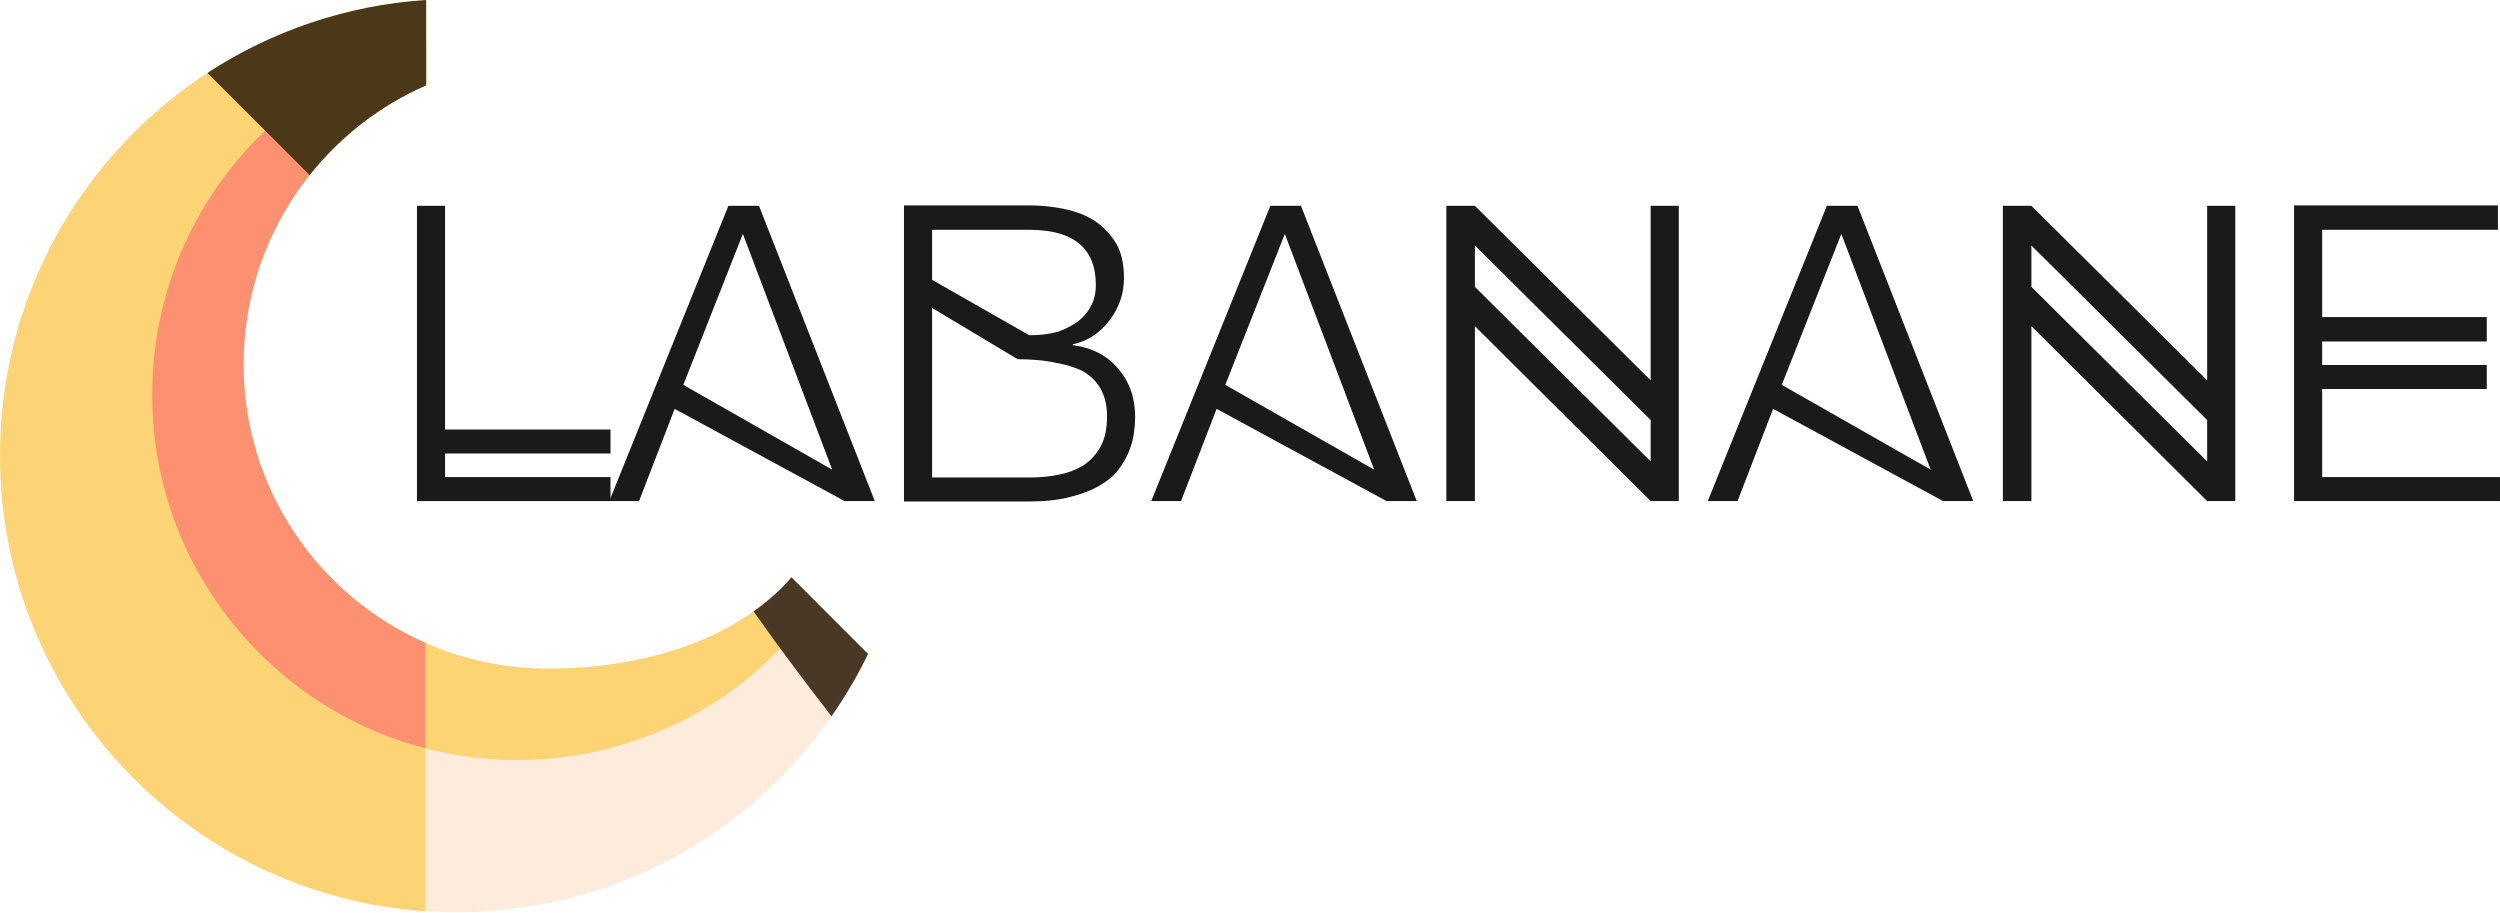
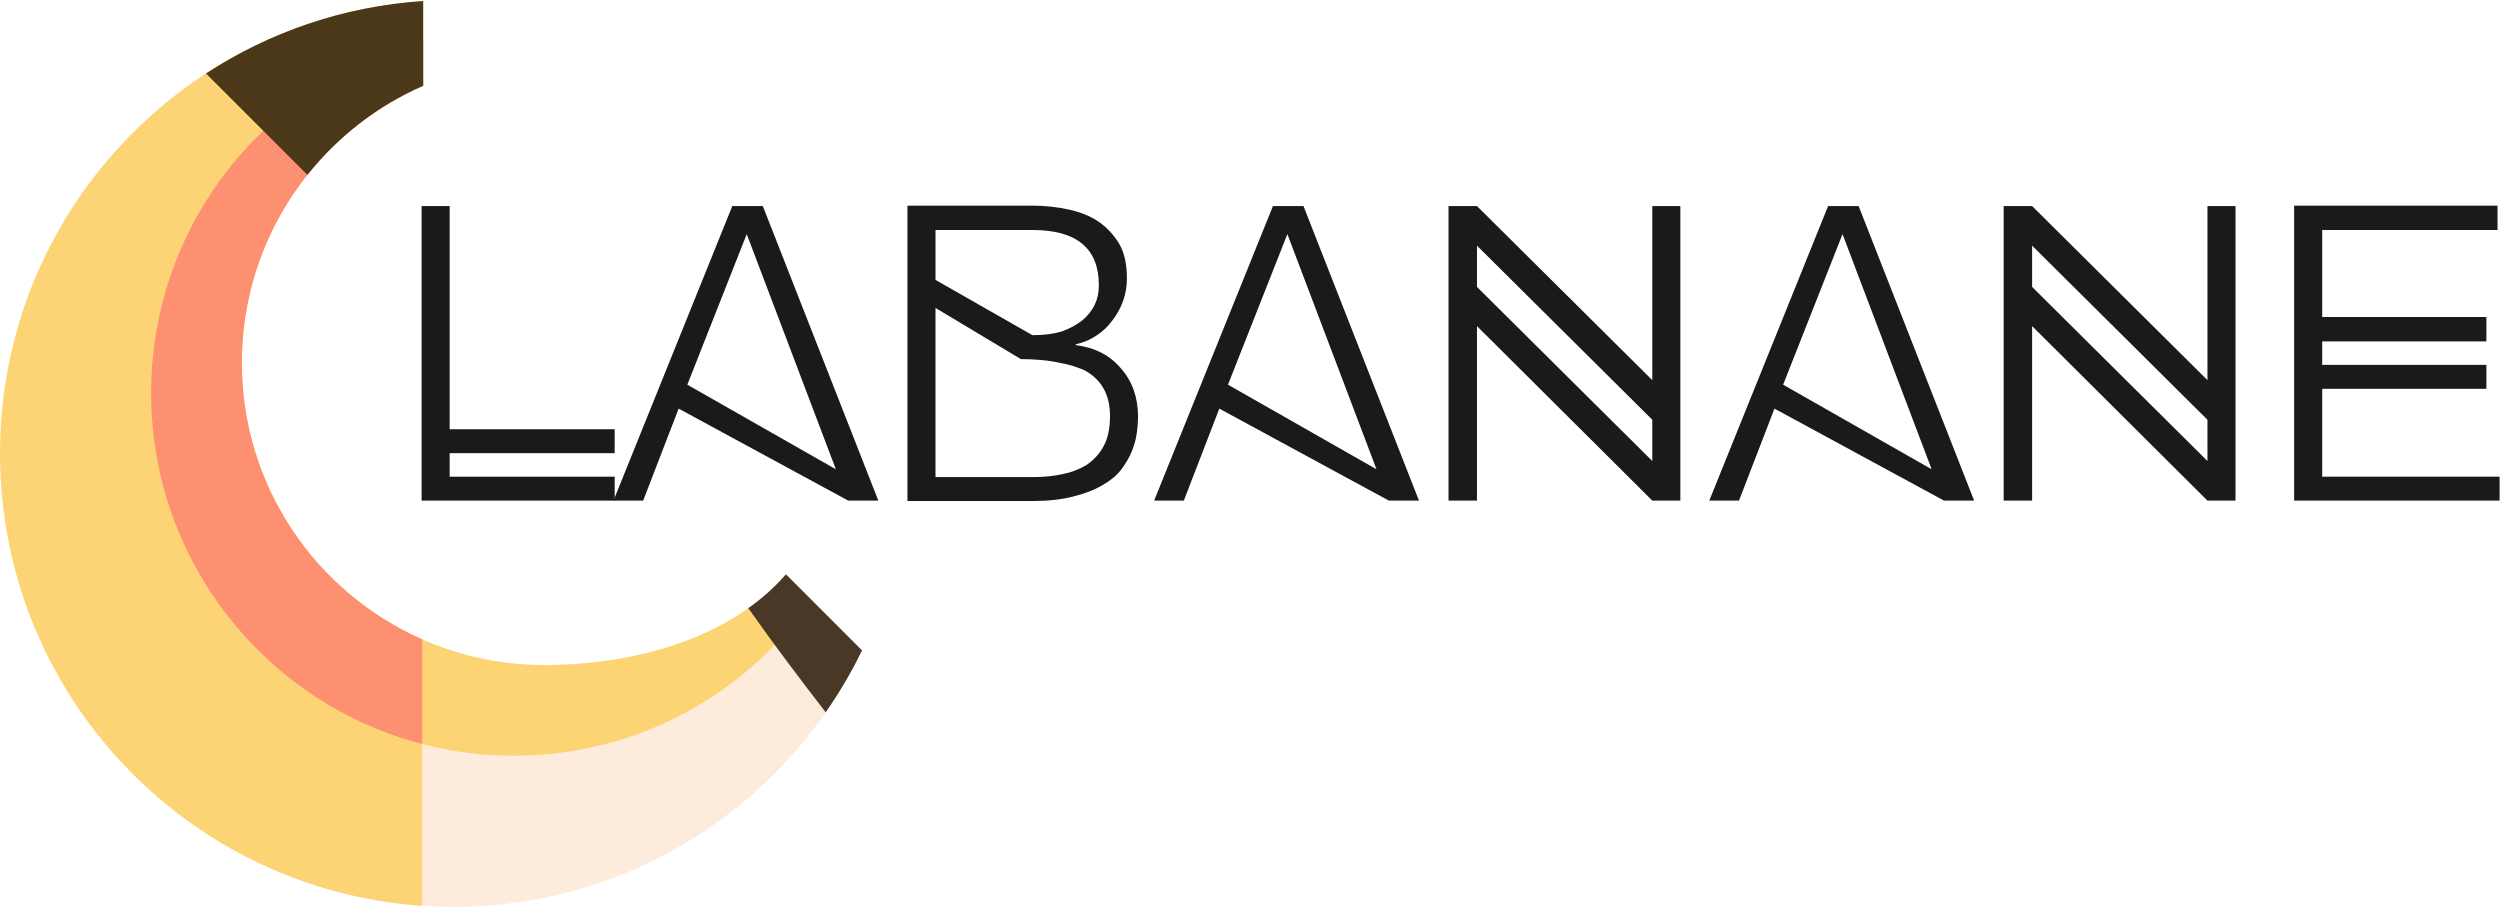
- <svg xmlns="http://www.w3.org/2000/svg" viewBox="0 0 821.221 299.656" width="821.221" height="299.656">
-   <path d="M260 189.656c-18.334 21.116-49.84 30-80 30-23.88 0-45.804-8.376-63-22.344v98.694c10.62 2.384 21.66 3.65 33 3.65 59.496 0 110.9-34.64 135.148-84.85L260 189.655z" fill="#fdebdb" />
-   <path d="M268.518 198.174L260 189.656c-18.334 21.116-49.84 30-80 30-23.88 0-45.804-8.376-63-22.344v40.026c15.984 7.882 33.973 12.318 53 12.318 40.8 0 76.837-20.366 98.518-51.482z" fill="#fdd473" />
-   <path d="M273.135 235.282c4.518-6.474 8.553-13.31 12.014-20.477L260 189.655c-3.66 4.217-7.858 7.93-12.455 11.195 9.03 12.786 16.483 22.6 25.59 34.432z" fill="#4a3827" />
-   <path d="M80 119.656c0-40.996 24.682-76.208 59.986-91.644V0C61.813 5.154 0 70.18 0 149.656c0 79.37 61.646 144.33 139.668 149.64V211.18C104.528 195.675 80 160.532 80 119.656z" fill="#fdd475" />
-   <path d="M80 119.656c0-40.996 24.682-76.208 59.986-91.644V13.44C88.236 26.767 50 73.746 50 129.656c0 55.795 38.08 102.692 89.668 116.13V211.18C104.528 195.676 80 160.534 80 119.657z" fill="#fd9071" />
-   <path d="M139.987 28.013V0c-26.397 1.74-50.924 10.316-71.84 23.962l33.544 33.545C111.797 44.8 124.92 34.6 139.988 28.013z" fill="#4a3818" />
-   <g style="line-height:125%;-inkscape-font-specification:'Hipstelvetica Light'" font-weight="300" font-size="135.844" font-family="Hipstelvetica" letter-spacing="0" word-spacing="0" fill="#1a1a1a">
-     <path d="M146.2 148.974v7.743h54.34v7.88h-63.576V67.603h9.237v73.49h54.34v7.88H146.2z" />
-     <path d="M249.322 67.603l38.036 96.993h-9.916l-55.832-30.293-11.683 30.293h-9.78l39.122-96.993h10.052zm24.044 86.67L244.024 76.84l-19.562 49.584 48.904 27.848zM338.107 67.468q5.977 0 11.682 1.222 5.84 1.223 9.916 3.94 4.21 2.852 6.928 7.335 2.58 4.347 2.58 11.41 0 3.94-1.22 7.337-1.224 3.532-3.533 6.52-2.173 2.99-5.297 5.027-2.99 2.036-6.792 2.85v.273q9.51 1.223 14.943 7.743 5.57 6.385 5.57 15.894 0 2.445-.408 5.298-.407 2.99-1.63 5.977-1.086 2.853-3.532 6.113-2.173 2.853-6.248 5.162-3.94 2.31-9.51 3.668-5.705 1.494-13.448 1.494h-41.16V67.468h41.16zm0 42.655q5.57 0 9.645-1.223 3.803-1.358 6.792-3.668 2.717-2.31 4.075-5.162t1.358-6.384q0-18.204-21.87-18.204h-31.925V91.92l31.924 18.203zm0 46.73q5.434 0 9.78-.95 4.348-.816 8.15-3.125 3.67-2.58 5.57-6.25 2.04-3.803 2.04-9.78 0-9.373-6.658-13.992-1.63-1.222-4.212-2.037-2.58-.952-5.705-1.496-2.99-.68-6.385-.95-3.26-.272-6.385-.272l-28.12-16.845v55.696h31.924zM427.352 67.603l38.037 96.993h-9.918l-55.832-30.293-11.682 30.293h-9.78L417.3 67.603h10.052zm24.045 86.67L422.054 76.84l-19.56 49.584 48.903 27.848zM551.457 67.603v96.993h-9.237l-57.734-57.462v57.462h-9.374V67.603h9.374l57.734 57.327V67.603h9.237zm-9.237 70.368l-57.734-57.325V94.23l57.734 57.325V137.97zM610.16 67.603l38.035 96.993h-9.916l-55.834-30.293-11.682 30.293h-9.78l39.122-96.993h10.053zm24.043 86.67L604.86 76.84l-19.56 49.584 48.903 27.848zM734.263 67.603v96.993h-9.237l-57.734-57.462v57.462h-9.373V67.603h9.372l57.734 57.327V67.603h9.237zm-9.237 70.368l-57.734-57.325V94.23l57.734 57.325V137.97zM821.22 156.717v7.88h-67.65v-97.13h66.972v8.015h-57.734v28.664h54.066v8.014h-54.066v7.744h54.066v7.88h-54.066v28.933h58.413z" />
+ <svg xmlns="http://www.w3.org/2000/svg" height="300" width="827" viewBox="0 0 827 300">
+   <g fill="#1a1a1a">
+     <path d="M148.748 149.91v7.777h54.587v7.915H139.47V68.164h9.278v73.828h54.587v7.916h-54.587z" />
+     <path d="M252.342 68.165l38.21 97.437h-9.96L224.5 135.17l-11.736 30.432h-9.825l39.303-97.437h10.1zm24.155 87.066L247.02 77.445l-19.652 49.81 49.13 27.977zM341.534 68.028q6.005 0 11.736 1.228 5.868 1.23 9.962 3.958 4.23 2.866 6.96 7.37 2.593 4.366 2.593 11.462 0 3.958-1.228 7.37-1.228 3.548-3.548 6.55-2.185 3.002-5.324 5.05-3.002 2.046-6.823 2.865v.274q9.553 1.228 15.01 7.78 5.597 6.413 5.597 15.965 0 2.456-.41 5.322-.41 3.002-1.637 6.004-1.092 2.866-3.55 6.14-2.182 2.867-6.276 5.187-3.958 2.32-9.553 3.685-5.73 1.5-13.51 1.5h-41.35V68.03h41.35zm0 42.85q5.595 0 9.69-1.227 3.82-1.364 6.823-3.684 2.73-2.32 4.094-5.186 1.365-2.865 1.365-6.414 0-18.286-21.97-18.286h-32.07v16.512l32.07 18.287zm0 46.946q5.46 0 9.826-.956 4.367-.818 8.188-3.138 3.684-2.593 5.595-6.278 2.047-3.82 2.047-9.825 0-9.417-6.687-14.057-1.638-1.228-4.23-2.047-2.593-.955-5.732-1.5-3-.683-6.413-.956-3.275-.273-6.414-.273l-28.25-16.922v55.952h32.07zM431.19 68.165l38.21 97.437h-9.963L403.35 135.17l-11.737 30.432h-9.825l39.302-97.437h10.1zm24.153 87.066l-29.477-77.786-19.65 49.81 49.127 27.977zM555.862 68.165v97.437h-9.28l-57.998-57.725v57.725h-9.416V68.165h9.416l57.998 57.59v-57.59h9.28zm-9.28 70.69l-57.998-57.59v13.647l57.998 57.59v-13.647zM614.833 68.165l38.21 97.437h-9.96l-56.09-30.432-11.735 30.432h-9.826l39.303-97.437h10.098zm24.155 87.066L609.51 77.445l-19.65 49.81 49.128 27.977zM739.507 68.165v97.437h-9.28l-58-57.725v57.725h-9.415V68.165h9.416l58 57.59v-57.59h9.28zm-9.28 70.69l-58-57.59v13.647l58 57.59v-13.647zM826.863 157.687v7.915h-67.96V68.028h67.277v8.052h-57.998v28.794h54.314v8.052h-54.314v7.78h54.314v7.914h-54.314v29.067h58.68z" />
+   </g>
+   <g>
+     <path d="M260 190c-18.334 21.116-49.84 30-80 30-23.88 0-45.804-8.376-63-22.344v98.694c10.62 2.384 21.66 3.65 33 3.65 59.496 0 110.9-34.64 135.148-84.85L260 190z" fill="#fdebdb" />
+     <path d="M268.518 198.518L260 190c-18.334 21.116-49.84 30-80 30-23.88 0-45.804-8.376-63-22.344v40.026C132.984 245.564 150.973 250 170 250c40.8 0 76.837-20.366 98.518-51.482z" fill="#fdd473" />
+     <path d="M273.135 235.626c4.518-6.474 8.553-13.31 12.014-20.477L260 190c-3.66 4.216-7.858 7.93-12.455 11.194 9.03 12.786 16.483 22.6 25.59 34.432z" fill="#4a3827" />
+     <path d="M80 120c0-40.996 24.682-76.208 59.986-91.644V.344C61.813 5.498 0 70.524 0 150c0 79.37 61.646 144.33 139.668 149.64v-88.114C104.528 196.02 80 160.876 80 120z" fill="#fdd475" />
+     <path d="M80 120c0-40.996 24.682-76.208 59.986-91.644V13.784C88.236 27.11 50 74.09 50 130c0 55.795 38.08 102.692 89.668 116.13v-34.605C104.528 196.02 80 160.877 80 120z" fill="#fd9071" />
+     <path d="M139.987 28.357V.344c-26.397 1.74-50.924 10.316-71.84 23.962L101.69 57.85c10.106-12.705 23.228-22.905 38.297-29.493z" fill="#4a3818" />
  </g>
</svg>
